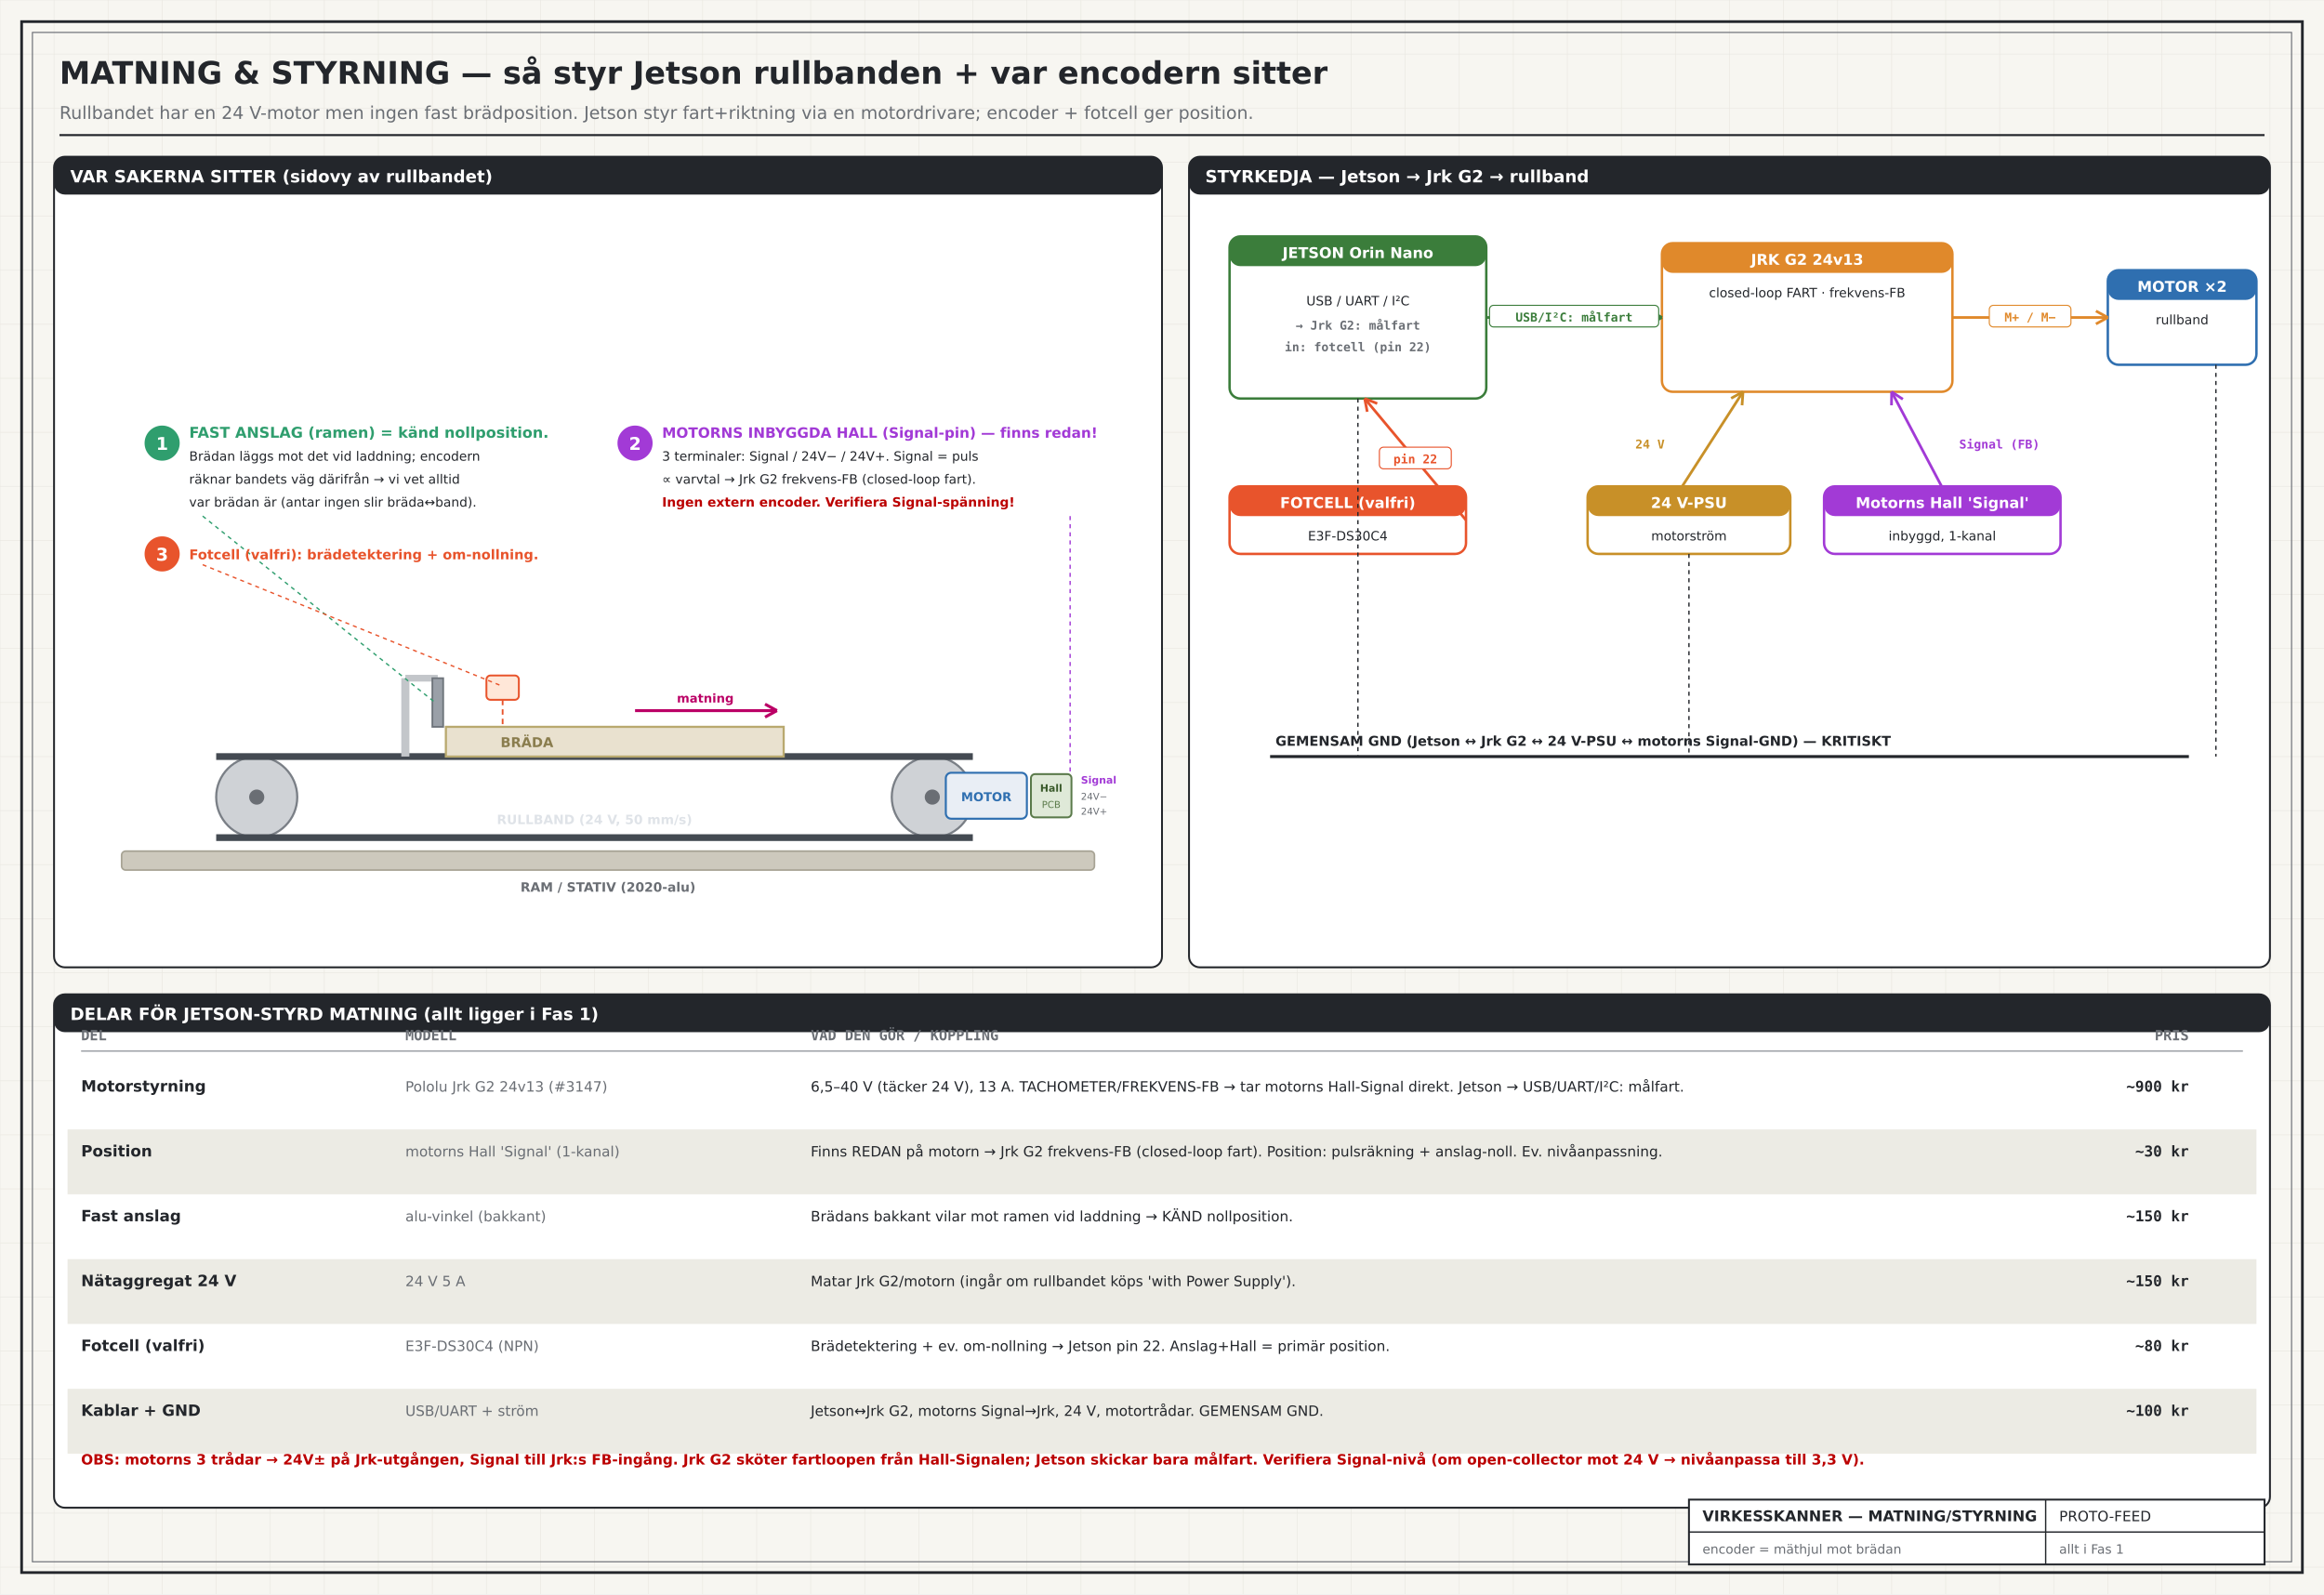
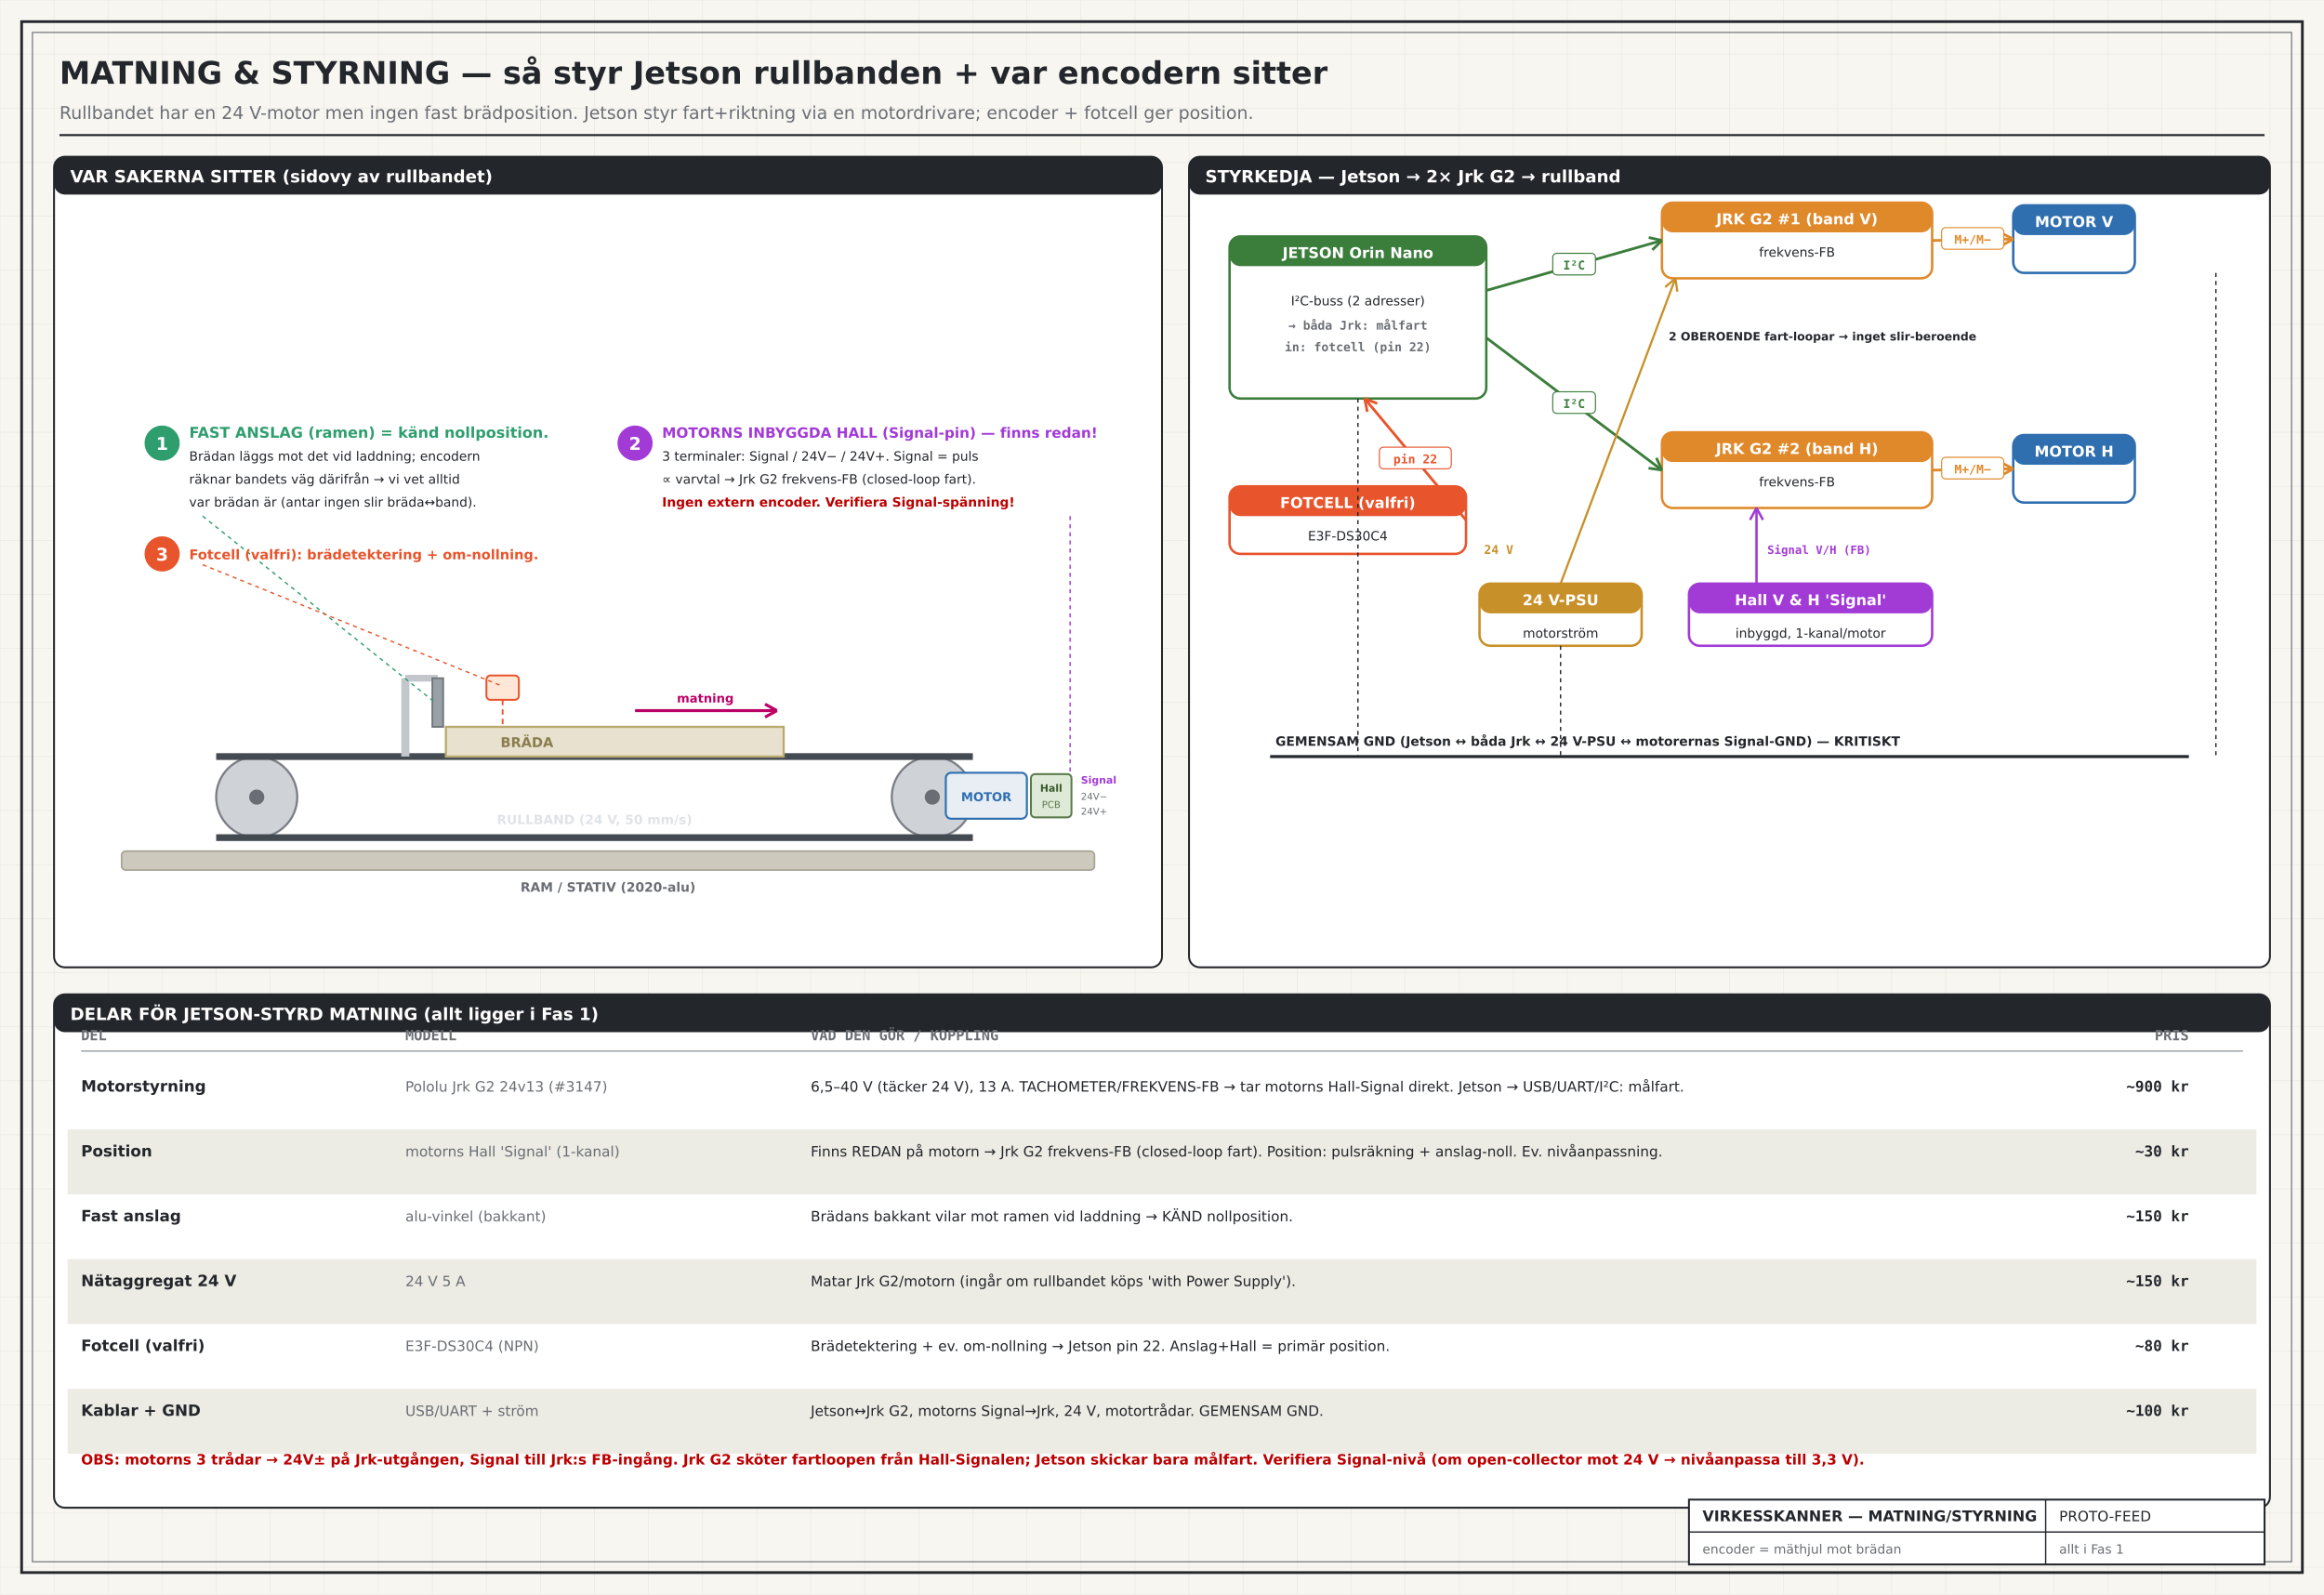
<svg xmlns="http://www.w3.org/2000/svg" width="1720" height="1180" viewBox="0 0 1720 1180" font-family="'IBM Plex Sans','DejaVu Sans',sans-serif">
  <rect width="1720" height="1180" fill="#f7f6f1" />
  <g opacity="0.5">
    <line x1="0.0" y1="0.0" x2="0.0" y2="1180.0" stroke="#dedcd3" stroke-width="0.5" opacity="1" />
    <line x1="40.0" y1="0.0" x2="40.0" y2="1180.0" stroke="#dedcd3" stroke-width="0.5" opacity="1" />
    <line x1="80.0" y1="0.0" x2="80.0" y2="1180.0" stroke="#dedcd3" stroke-width="0.5" opacity="1" />
    <line x1="120.0" y1="0.0" x2="120.0" y2="1180.0" stroke="#dedcd3" stroke-width="0.5" opacity="1" />
    <line x1="160.0" y1="0.0" x2="160.0" y2="1180.0" stroke="#dedcd3" stroke-width="0.5" opacity="1" />
    <line x1="200.0" y1="0.0" x2="200.0" y2="1180.0" stroke="#dedcd3" stroke-width="0.5" opacity="1" />
    <line x1="240.0" y1="0.0" x2="240.0" y2="1180.0" stroke="#dedcd3" stroke-width="0.5" opacity="1" />
    <line x1="280.0" y1="0.0" x2="280.0" y2="1180.0" stroke="#dedcd3" stroke-width="0.5" opacity="1" />
    <line x1="320.0" y1="0.0" x2="320.0" y2="1180.0" stroke="#dedcd3" stroke-width="0.5" opacity="1" />
    <line x1="360.0" y1="0.0" x2="360.0" y2="1180.0" stroke="#dedcd3" stroke-width="0.5" opacity="1" />
    <line x1="400.0" y1="0.0" x2="400.0" y2="1180.0" stroke="#dedcd3" stroke-width="0.5" opacity="1" />
    <line x1="440.0" y1="0.0" x2="440.0" y2="1180.0" stroke="#dedcd3" stroke-width="0.5" opacity="1" />
    <line x1="480.0" y1="0.0" x2="480.0" y2="1180.0" stroke="#dedcd3" stroke-width="0.5" opacity="1" />
    <line x1="520.0" y1="0.0" x2="520.0" y2="1180.0" stroke="#dedcd3" stroke-width="0.5" opacity="1" />
    <line x1="560.0" y1="0.0" x2="560.0" y2="1180.0" stroke="#dedcd3" stroke-width="0.5" opacity="1" />
    <line x1="600.0" y1="0.0" x2="600.0" y2="1180.0" stroke="#dedcd3" stroke-width="0.5" opacity="1" />
    <line x1="640.0" y1="0.0" x2="640.0" y2="1180.0" stroke="#dedcd3" stroke-width="0.5" opacity="1" />
    <line x1="680.0" y1="0.0" x2="680.0" y2="1180.0" stroke="#dedcd3" stroke-width="0.5" opacity="1" />
    <line x1="720.0" y1="0.0" x2="720.0" y2="1180.0" stroke="#dedcd3" stroke-width="0.5" opacity="1" />
    <line x1="760.0" y1="0.0" x2="760.0" y2="1180.0" stroke="#dedcd3" stroke-width="0.5" opacity="1" />
    <line x1="800.0" y1="0.0" x2="800.0" y2="1180.0" stroke="#dedcd3" stroke-width="0.5" opacity="1" />
    <line x1="840.0" y1="0.0" x2="840.0" y2="1180.0" stroke="#dedcd3" stroke-width="0.5" opacity="1" />
    <line x1="880.0" y1="0.0" x2="880.0" y2="1180.0" stroke="#dedcd3" stroke-width="0.5" opacity="1" />
    <line x1="920.0" y1="0.0" x2="920.0" y2="1180.0" stroke="#dedcd3" stroke-width="0.5" opacity="1" />
    <line x1="960.0" y1="0.0" x2="960.0" y2="1180.0" stroke="#dedcd3" stroke-width="0.5" opacity="1" />
    <line x1="1000.0" y1="0.0" x2="1000.0" y2="1180.0" stroke="#dedcd3" stroke-width="0.5" opacity="1" />
    <line x1="1040.0" y1="0.0" x2="1040.0" y2="1180.0" stroke="#dedcd3" stroke-width="0.5" opacity="1" />
    <line x1="1080.0" y1="0.0" x2="1080.0" y2="1180.0" stroke="#dedcd3" stroke-width="0.5" opacity="1" />
    <line x1="1120.0" y1="0.0" x2="1120.0" y2="1180.0" stroke="#dedcd3" stroke-width="0.5" opacity="1" />
    <line x1="1160.0" y1="0.0" x2="1160.0" y2="1180.0" stroke="#dedcd3" stroke-width="0.5" opacity="1" />
    <line x1="1200.0" y1="0.0" x2="1200.0" y2="1180.0" stroke="#dedcd3" stroke-width="0.5" opacity="1" />
    <line x1="1240.0" y1="0.0" x2="1240.0" y2="1180.0" stroke="#dedcd3" stroke-width="0.5" opacity="1" />
    <line x1="1280.0" y1="0.0" x2="1280.0" y2="1180.0" stroke="#dedcd3" stroke-width="0.5" opacity="1" />
    <line x1="1320.0" y1="0.0" x2="1320.0" y2="1180.0" stroke="#dedcd3" stroke-width="0.5" opacity="1" />
    <line x1="1360.0" y1="0.0" x2="1360.0" y2="1180.0" stroke="#dedcd3" stroke-width="0.5" opacity="1" />
    <line x1="1400.0" y1="0.0" x2="1400.0" y2="1180.0" stroke="#dedcd3" stroke-width="0.5" opacity="1" />
    <line x1="1440.0" y1="0.0" x2="1440.0" y2="1180.0" stroke="#dedcd3" stroke-width="0.5" opacity="1" />
    <line x1="1480.0" y1="0.0" x2="1480.0" y2="1180.0" stroke="#dedcd3" stroke-width="0.5" opacity="1" />
    <line x1="1520.0" y1="0.0" x2="1520.0" y2="1180.0" stroke="#dedcd3" stroke-width="0.5" opacity="1" />
    <line x1="1560.0" y1="0.0" x2="1560.0" y2="1180.0" stroke="#dedcd3" stroke-width="0.5" opacity="1" />
    <line x1="1600.0" y1="0.0" x2="1600.0" y2="1180.0" stroke="#dedcd3" stroke-width="0.5" opacity="1" />
    <line x1="1640.0" y1="0.0" x2="1640.0" y2="1180.0" stroke="#dedcd3" stroke-width="0.5" opacity="1" />
    <line x1="1680.0" y1="0.0" x2="1680.0" y2="1180.0" stroke="#dedcd3" stroke-width="0.5" opacity="1" />
    <line x1="0.0" y1="0.0" x2="1720.0" y2="0.0" stroke="#dedcd3" stroke-width="0.5" opacity="1" />
    <line x1="0.0" y1="40.0" x2="1720.0" y2="40.0" stroke="#dedcd3" stroke-width="0.5" opacity="1" />
    <line x1="0.0" y1="80.0" x2="1720.0" y2="80.0" stroke="#dedcd3" stroke-width="0.5" opacity="1" />
    <line x1="0.0" y1="120.0" x2="1720.0" y2="120.0" stroke="#dedcd3" stroke-width="0.5" opacity="1" />
    <line x1="0.0" y1="160.0" x2="1720.0" y2="160.0" stroke="#dedcd3" stroke-width="0.5" opacity="1" />
    <line x1="0.0" y1="200.0" x2="1720.0" y2="200.0" stroke="#dedcd3" stroke-width="0.5" opacity="1" />
    <line x1="0.0" y1="240.0" x2="1720.0" y2="240.0" stroke="#dedcd3" stroke-width="0.5" opacity="1" />
    <line x1="0.0" y1="280.0" x2="1720.0" y2="280.0" stroke="#dedcd3" stroke-width="0.5" opacity="1" />
    <line x1="0.0" y1="320.0" x2="1720.0" y2="320.0" stroke="#dedcd3" stroke-width="0.5" opacity="1" />
    <line x1="0.0" y1="360.0" x2="1720.0" y2="360.0" stroke="#dedcd3" stroke-width="0.5" opacity="1" />
    <line x1="0.0" y1="400.0" x2="1720.0" y2="400.0" stroke="#dedcd3" stroke-width="0.5" opacity="1" />
    <line x1="0.0" y1="440.0" x2="1720.0" y2="440.0" stroke="#dedcd3" stroke-width="0.5" opacity="1" />
    <line x1="0.0" y1="480.0" x2="1720.0" y2="480.0" stroke="#dedcd3" stroke-width="0.5" opacity="1" />
    <line x1="0.0" y1="520.0" x2="1720.0" y2="520.0" stroke="#dedcd3" stroke-width="0.5" opacity="1" />
    <line x1="0.0" y1="560.0" x2="1720.0" y2="560.0" stroke="#dedcd3" stroke-width="0.5" opacity="1" />
    <line x1="0.0" y1="600.0" x2="1720.0" y2="600.0" stroke="#dedcd3" stroke-width="0.5" opacity="1" />
    <line x1="0.0" y1="640.0" x2="1720.0" y2="640.0" stroke="#dedcd3" stroke-width="0.5" opacity="1" />
    <line x1="0.0" y1="680.0" x2="1720.0" y2="680.0" stroke="#dedcd3" stroke-width="0.5" opacity="1" />
    <line x1="0.0" y1="720.0" x2="1720.0" y2="720.0" stroke="#dedcd3" stroke-width="0.5" opacity="1" />
    <line x1="0.0" y1="760.0" x2="1720.0" y2="760.0" stroke="#dedcd3" stroke-width="0.5" opacity="1" />
    <line x1="0.0" y1="800.0" x2="1720.0" y2="800.0" stroke="#dedcd3" stroke-width="0.5" opacity="1" />
    <line x1="0.0" y1="840.0" x2="1720.0" y2="840.0" stroke="#dedcd3" stroke-width="0.5" opacity="1" />
    <line x1="0.0" y1="880.0" x2="1720.0" y2="880.0" stroke="#dedcd3" stroke-width="0.5" opacity="1" />
    <line x1="0.0" y1="920.0" x2="1720.0" y2="920.0" stroke="#dedcd3" stroke-width="0.5" opacity="1" />
    <line x1="0.0" y1="960.0" x2="1720.0" y2="960.0" stroke="#dedcd3" stroke-width="0.5" opacity="1" />
    <line x1="0.0" y1="1000.0" x2="1720.0" y2="1000.0" stroke="#dedcd3" stroke-width="0.5" opacity="1" />
    <line x1="0.0" y1="1040.0" x2="1720.0" y2="1040.0" stroke="#dedcd3" stroke-width="0.5" opacity="1" />
    <line x1="0.0" y1="1080.0" x2="1720.0" y2="1080.0" stroke="#dedcd3" stroke-width="0.5" opacity="1" />
    <line x1="0.0" y1="1120.0" x2="1720.0" y2="1120.0" stroke="#dedcd3" stroke-width="0.5" opacity="1" />
    <line x1="0.0" y1="1160.0" x2="1720.0" y2="1160.0" stroke="#dedcd3" stroke-width="0.5" opacity="1" />
  </g>
  <rect x="16.0" y="16.0" width="1688.0" height="1148.0" rx="0" fill="none" stroke="#23262b" stroke-width="2" />
  <rect x="24.0" y="24.0" width="1672.0" height="1132.0" rx="0" fill="none" stroke="#6a6e74" stroke-width="0.8" />
  <text x="44.0" y="62.0" font-family="'IBM Plex Sans','DejaVu Sans',sans-serif" font-size="23" font-weight="700" fill="#23262b" text-anchor="start">MATNING &amp; STYRNING — så styr Jetson rullbanden + var encodern sitter</text>
  <text x="44.0" y="88.0" font-family="'IBM Plex Sans','DejaVu Sans',sans-serif" font-size="13" font-weight="400" fill="#6a6e74" text-anchor="start">Rullbandet har en 24 V-motor men ingen fast brädposition. Jetson styr fart+riktning via en motordrivare; encoder + fotcell ger position.</text>
  <line x1="44.0" y1="100.0" x2="1676.0" y2="100.0" stroke="#23262b" stroke-width="1.5" opacity="1" />
  <rect x="40.0" y="116.0" width="820.0" height="600.0" rx="8" fill="#fff" stroke="#23262b" stroke-width="1.4" />
  <rect x="40.0" y="116.0" width="820.0" height="28.0" rx="8" fill="#23262b" stroke="#23262b" stroke-width="0" />
  <text x="52.0" y="135.0" font-family="'IBM Plex Sans','DejaVu Sans',sans-serif" font-size="12.5" font-weight="700" fill="#fff" text-anchor="start">VAR SAKERNA SITTER (sidovy av rullbandet)</text>
  <rect x="90.0" y="630.0" width="720.0" height="14.0" rx="3" fill="#cdc9bd" stroke="#a7a394" stroke-width="1.2" />
  <text x="450.0" y="660.0" font-family="'IBM Plex Sans','DejaVu Sans',sans-serif" font-size="9.5" font-weight="700" fill="#6a6e74" text-anchor="middle">RAM / STATIV (2020-alu)</text>
  <circle cx="190.0" cy="590.0" r="30.0" fill="#cfd2d6" stroke="#7a7f86" stroke-width="1.6" />
  <circle cx="190.0" cy="590.0" r="5.0" fill="#6a6e74" stroke="#6a6e74" stroke-width="1.2" />
  <circle cx="690.0" cy="590.0" r="30.0" fill="#cfd2d6" stroke="#7a7f86" stroke-width="1.6" />
  <circle cx="690.0" cy="590.0" r="5.0" fill="#6a6e74" stroke="#6a6e74" stroke-width="1.2" />
  <line x1="160.0" y1="560.0" x2="720.0" y2="560.0" stroke="#444a52" stroke-width="5" opacity="1" />
  <line x1="160.0" y1="620.0" x2="720.0" y2="620.0" stroke="#444a52" stroke-width="5" opacity="1" />
  <text x="440.0" y="610.0" font-family="'IBM Plex Sans','DejaVu Sans',sans-serif" font-size="9.5" font-weight="700" fill="#dfe3e8" text-anchor="middle">RULLBAND (24 V, 50 mm/s)</text>
  <rect x="330.0" y="538.0" width="250.0" height="22.0" rx="0" fill="#e9e1cf" stroke="#b9a96f" stroke-width="1.6" />
  <text x="390.0" y="553.0" font-family="'IBM Plex Sans','DejaVu Sans',sans-serif" font-size="10" font-weight="700" fill="#8a7d4e" text-anchor="middle">BRÄDA</text>
  <line x1="470.0" y1="526.0" x2="575.0" y2="526.0" stroke="#b06" stroke-width="2.2" opacity="1" />
  <line x1="575.0" y1="526.0" x2="566.2" y2="530.8" stroke="#b06" stroke-width="2.2" opacity="1" />
  <line x1="575.0" y1="526.0" x2="566.2" y2="521.2" stroke="#b06" stroke-width="2.2" opacity="1" />
  <text x="522.0" y="520.0" font-family="'IBM Plex Sans','DejaVu Sans',sans-serif" font-size="9" font-weight="700" fill="#b06" text-anchor="middle">matning</text>
  <line x1="300.0" y1="502.0" x2="300.0" y2="560.0" stroke="#c3c6ca" stroke-width="6" opacity="1" />
  <line x1="300.0" y1="502.0" x2="324.0" y2="502.0" stroke="#c3c6ca" stroke-width="5" opacity="1" />
  <rect x="320.0" y="502.0" width="8.0" height="36.0" rx="0" fill="#9aa0a8" stroke="#6e747b" stroke-width="1.3" />
  <circle cx="120.0" cy="328.0" r="13.0" fill="#2f9e6e" stroke="#2f9e6e" stroke-width="0" />
  <text x="120.0" y="333.0" font-family="'IBM Plex Sans','DejaVu Sans',sans-serif" font-size="13" font-weight="700" fill="#fff" text-anchor="middle">1</text>
  <text x="140.0" y="324.0" font-family="'IBM Plex Sans','DejaVu Sans',sans-serif" font-size="11" font-weight="700" fill="#2f9e6e" text-anchor="start">FAST ANSLAG (ramen) = känd nollposition.</text>
  <text x="140.0" y="341.0" font-family="'IBM Plex Sans','DejaVu Sans',sans-serif" font-size="9.5" font-weight="400" fill="#23262b" text-anchor="start">Brädan läggs mot det vid laddning; encodern</text>
  <text x="140.0" y="358.0" font-family="'IBM Plex Sans','DejaVu Sans',sans-serif" font-size="9.5" font-weight="400" fill="#23262b" text-anchor="start">räknar bandets väg därifrån → vi vet alltid</text>
  <text x="140.0" y="375.0" font-family="'IBM Plex Sans','DejaVu Sans',sans-serif" font-size="9.5" font-weight="400" fill="#23262b" text-anchor="start">var brädan är (antar ingen slir bräda↔band).</text>
  <line x1="150.0" y1="382.0" x2="322.0" y2="520.0" stroke="#2f9e6e" stroke-width="1" stroke-dasharray="3 3" opacity="1" />
  <rect x="700.0" y="572.0" width="60.0" height="34.0" rx="4" fill="#e9eef5" stroke="#2f6fb0" stroke-width="1.5" />
  <text x="730.0" y="593.0" font-family="'IBM Plex Sans','DejaVu Sans',sans-serif" font-size="9" font-weight="700" fill="#2f6fb0" text-anchor="middle">MOTOR</text>
  <rect x="763.0" y="573.0" width="30.0" height="32.0" rx="3" fill="#dfe9d8" stroke="#5a7a4a" stroke-width="1.4" />
  <text x="778.0" y="586.0" font-family="'IBM Plex Sans','DejaVu Sans',sans-serif" font-size="7.5" font-weight="700" fill="#3a5a2a" text-anchor="middle">Hall</text>
  <text x="778.0" y="598.0" font-family="'IBM Plex Sans','DejaVu Sans',sans-serif" font-size="7" font-weight="400" fill="#5a7a4a" text-anchor="middle">PCB</text>
  <text x="800.0" y="580.0" font-family="'IBM Plex Sans','DejaVu Sans',sans-serif" font-size="7.5" font-weight="700" fill="#a23ad6" text-anchor="start">Signal</text>
  <text x="800.0" y="592.0" font-family="'IBM Plex Sans','DejaVu Sans',sans-serif" font-size="7" font-weight="400" fill="#6a6e74" text-anchor="start">24V−</text>
  <text x="800.0" y="603.0" font-family="'IBM Plex Sans','DejaVu Sans',sans-serif" font-size="7" font-weight="400" fill="#6a6e74" text-anchor="start">24V+</text>
  <circle cx="470.0" cy="328.0" r="13.0" fill="#a23ad6" stroke="#a23ad6" stroke-width="0" />
  <text x="470.0" y="333.0" font-family="'IBM Plex Sans','DejaVu Sans',sans-serif" font-size="13" font-weight="700" fill="#fff" text-anchor="middle">2</text>
  <text x="490.0" y="324.0" font-family="'IBM Plex Sans','DejaVu Sans',sans-serif" font-size="10.5" font-weight="700" fill="#a23ad6" text-anchor="start">MOTORNS INBYGGDA HALL (Signal-pin) — finns redan!</text>
  <text x="490.0" y="341.0" font-family="'IBM Plex Sans','DejaVu Sans',sans-serif" font-size="9.5" font-weight="400" fill="#23262b" text-anchor="start">3 terminaler: Signal / 24V− / 24V+. Signal = puls</text>
  <text x="490.0" y="358.0" font-family="'IBM Plex Sans','DejaVu Sans',sans-serif" font-size="9.5" font-weight="400" fill="#23262b" text-anchor="start">∝ varvtal → Jrk G2 frekvens-FB (closed-loop fart).</text>
  <text x="490.0" y="375.0" font-family="'IBM Plex Sans','DejaVu Sans',sans-serif" font-size="9.5" font-weight="700" fill="#b00" text-anchor="start">Ingen extern encoder. Verifiera Signal-spänning!</text>
  <line x1="792.0" y1="382.0" x2="792.0" y2="574.0" stroke="#a23ad6" stroke-width="1" stroke-dasharray="3 3" opacity="1" />
  <rect x="360.0" y="500.0" width="24.0" height="18.0" rx="3" fill="#ffe7d8" stroke="#e8542c" stroke-width="1.4" />
  <line x1="372.0" y1="518.0" x2="372.0" y2="538.0" stroke="#e8542c" stroke-width="1.3" stroke-dasharray="4 3" opacity="1" />
  <circle cx="120.0" cy="410.0" r="13.0" fill="#e8542c" stroke="#e8542c" stroke-width="0" />
  <text x="120.0" y="415.0" font-family="'IBM Plex Sans','DejaVu Sans',sans-serif" font-size="13" font-weight="700" fill="#fff" text-anchor="middle">3</text>
  <text x="140.0" y="414.0" font-family="'IBM Plex Sans','DejaVu Sans',sans-serif" font-size="10" font-weight="700" fill="#e8542c" text-anchor="start">Fotcell (valfri): brädetektering + om-nollning.</text>
  <line x1="150.0" y1="418.0" x2="372.0" y2="508.0" stroke="#e8542c" stroke-width="1" stroke-dasharray="3 3" opacity="1" />
  <rect x="880.0" y="116.0" width="800.0" height="600.0" rx="8" fill="#fff" stroke="#23262b" stroke-width="1.4" />
  <rect x="880.0" y="116.0" width="800.0" height="28.0" rx="8" fill="#23262b" stroke="#23262b" stroke-width="0" />
-   <text x="892.0" y="135.0" font-family="'IBM Plex Sans','DejaVu Sans',sans-serif" font-size="12.5" font-weight="700" fill="#fff" text-anchor="start">STYRKEDJA — Jetson → Jrk G2 → rullband</text>
+   <text x="892.0" y="135.0" font-family="'IBM Plex Sans','DejaVu Sans',sans-serif" font-size="12.5" font-weight="700" fill="#fff" text-anchor="start">STYRKEDJA — Jetson → 2× Jrk G2 → rullband</text>
  <rect x="910.0" y="175.0" width="190.0" height="120.0" rx="8" fill="#fff" stroke="#3b7d3b" stroke-width="1.8" />
  <rect x="910.0" y="175.0" width="190.0" height="22.0" rx="8" fill="#3b7d3b" stroke="#3b7d3b" stroke-width="0" />
  <text x="1005.0" y="191.0" font-family="'IBM Plex Sans','DejaVu Sans',sans-serif" font-size="11" font-weight="700" fill="#fff" text-anchor="middle">JETSON Orin Nano</text>
-   <text x="1005.0" y="226.0" font-family="'IBM Plex Sans','DejaVu Sans',sans-serif" font-size="9.5" font-weight="400" fill="#23262b" text-anchor="middle">USB / UART / I²C</text>
-   <text x="1005.0" y="244.0" font-family="'IBM Plex Mono','DejaVu Sans Mono',monospace" font-size="9" font-weight="700" fill="#6a6e74" text-anchor="middle">→ Jrk G2: målfart</text>
+   <text x="1005.0" y="226.0" font-family="'IBM Plex Sans','DejaVu Sans',sans-serif" font-size="9.5" font-weight="400" fill="#23262b" text-anchor="middle">I²C-buss (2 adresser)</text>
+   <text x="1005.0" y="244.0" font-family="'IBM Plex Mono','DejaVu Sans Mono',monospace" font-size="9" font-weight="700" fill="#6a6e74" text-anchor="middle">→ båda Jrk: målfart</text>
  <text x="1005.0" y="260.0" font-family="'IBM Plex Mono','DejaVu Sans Mono',monospace" font-size="9" font-weight="700" fill="#6a6e74" text-anchor="middle">in: fotcell (pin 22)</text>
-   <rect x="1230.0" y="180.0" width="215.0" height="110.0" rx="8" fill="#fff" stroke="#e0892b" stroke-width="1.8" />
-   <rect x="1230.0" y="180.0" width="215.0" height="22.0" rx="8" fill="#e0892b" stroke="#e0892b" stroke-width="0" />
-   <text x="1337.5" y="196.0" font-family="'IBM Plex Sans','DejaVu Sans',sans-serif" font-size="11" font-weight="700" fill="#fff" text-anchor="middle">JRK G2 24v13</text>
-   <text x="1337.5" y="220.0" font-family="'IBM Plex Sans','DejaVu Sans',sans-serif" font-size="9.5" font-weight="400" fill="#23262b" text-anchor="middle">closed-loop FART · frekvens-FB</text>
-   <rect x="1560.0" y="200.0" width="110.0" height="70.0" rx="8" fill="#fff" stroke="#2f6fb0" stroke-width="1.8" />
-   <rect x="1560.0" y="200.0" width="110.0" height="22.0" rx="8" fill="#2f6fb0" stroke="#2f6fb0" stroke-width="0" />
-   <text x="1615.0" y="216.0" font-family="'IBM Plex Sans','DejaVu Sans',sans-serif" font-size="11" font-weight="700" fill="#fff" text-anchor="middle">MOTOR ×2</text>
-   <text x="1615.0" y="240.0" font-family="'IBM Plex Sans','DejaVu Sans',sans-serif" font-size="9.5" font-weight="400" fill="#23262b" text-anchor="middle">rullband</text>
-   <rect x="1175.0" y="360.0" width="150.0" height="50.0" rx="8" fill="#fff" stroke="#c89028" stroke-width="1.8" />
-   <rect x="1175.0" y="360.0" width="150.0" height="22.0" rx="8" fill="#c89028" stroke="#c89028" stroke-width="0" />
-   <text x="1250.0" y="376.0" font-family="'IBM Plex Sans','DejaVu Sans',sans-serif" font-size="11" font-weight="700" fill="#fff" text-anchor="middle">24 V-PSU</text>
-   <text x="1250.0" y="400.0" font-family="'IBM Plex Sans','DejaVu Sans',sans-serif" font-size="9.5" font-weight="400" fill="#23262b" text-anchor="middle">motorström</text>
-   <rect x="1350.0" y="360.0" width="175.0" height="50.0" rx="8" fill="#fff" stroke="#a23ad6" stroke-width="1.8" />
-   <rect x="1350.0" y="360.0" width="175.0" height="22.0" rx="8" fill="#a23ad6" stroke="#a23ad6" stroke-width="0" />
-   <text x="1437.5" y="376.0" font-family="'IBM Plex Sans','DejaVu Sans',sans-serif" font-size="11" font-weight="700" fill="#fff" text-anchor="middle">Motorns Hall 'Signal'</text>
-   <text x="1437.5" y="400.0" font-family="'IBM Plex Sans','DejaVu Sans',sans-serif" font-size="9.5" font-weight="400" fill="#23262b" text-anchor="middle">inbyggd, 1-kanal</text>
+   <rect x="1230.0" y="150.0" width="200.0" height="56.0" rx="8" fill="#fff" stroke="#e0892b" stroke-width="1.8" />
+   <rect x="1230.0" y="150.0" width="200.0" height="22.0" rx="8" fill="#e0892b" stroke="#e0892b" stroke-width="0" />
+   <text x="1330.0" y="166.0" font-family="'IBM Plex Sans','DejaVu Sans',sans-serif" font-size="11" font-weight="700" fill="#fff" text-anchor="middle">JRK G2 #1 (band V)</text>
+   <text x="1330.0" y="190.0" font-family="'IBM Plex Sans','DejaVu Sans',sans-serif" font-size="9.5" font-weight="400" fill="#23262b" text-anchor="middle">frekvens-FB</text>
+   <rect x="1490.0" y="152.0" width="90.0" height="50.0" rx="8" fill="#fff" stroke="#2f6fb0" stroke-width="1.8" />
+   <rect x="1490.0" y="152.0" width="90.0" height="22.0" rx="8" fill="#2f6fb0" stroke="#2f6fb0" stroke-width="0" />
+   <text x="1535.0" y="168.0" font-family="'IBM Plex Sans','DejaVu Sans',sans-serif" font-size="11" font-weight="700" fill="#fff" text-anchor="middle">MOTOR V</text>
+   <rect x="1230.0" y="320.0" width="200.0" height="56.0" rx="8" fill="#fff" stroke="#e0892b" stroke-width="1.8" />
+   <rect x="1230.0" y="320.0" width="200.0" height="22.0" rx="8" fill="#e0892b" stroke="#e0892b" stroke-width="0" />
+   <text x="1330.0" y="336.0" font-family="'IBM Plex Sans','DejaVu Sans',sans-serif" font-size="11" font-weight="700" fill="#fff" text-anchor="middle">JRK G2 #2 (band H)</text>
+   <text x="1330.0" y="360.0" font-family="'IBM Plex Sans','DejaVu Sans',sans-serif" font-size="9.5" font-weight="400" fill="#23262b" text-anchor="middle">frekvens-FB</text>
+   <rect x="1490.0" y="322.0" width="90.0" height="50.0" rx="8" fill="#fff" stroke="#2f6fb0" stroke-width="1.8" />
+   <rect x="1490.0" y="322.0" width="90.0" height="22.0" rx="8" fill="#2f6fb0" stroke="#2f6fb0" stroke-width="0" />
+   <text x="1535.0" y="338.0" font-family="'IBM Plex Sans','DejaVu Sans',sans-serif" font-size="11" font-weight="700" fill="#fff" text-anchor="middle">MOTOR H</text>
+   <rect x="1250.0" y="432.0" width="180.0" height="46.0" rx="8" fill="#fff" stroke="#a23ad6" stroke-width="1.8" />
+   <rect x="1250.0" y="432.0" width="180.0" height="22.0" rx="8" fill="#a23ad6" stroke="#a23ad6" stroke-width="0" />
+   <text x="1340.0" y="448.0" font-family="'IBM Plex Sans','DejaVu Sans',sans-serif" font-size="11" font-weight="700" fill="#fff" text-anchor="middle">Hall V &amp; H 'Signal'</text>
+   <text x="1340.0" y="472.0" font-family="'IBM Plex Sans','DejaVu Sans',sans-serif" font-size="9.5" font-weight="400" fill="#23262b" text-anchor="middle">inbyggd, 1-kanal/motor</text>
  <rect x="910.0" y="360.0" width="175.0" height="50.0" rx="8" fill="#fff" stroke="#e8542c" stroke-width="1.8" />
  <rect x="910.0" y="360.0" width="175.0" height="22.0" rx="8" fill="#e8542c" stroke="#e8542c" stroke-width="0" />
  <text x="997.5" y="376.0" font-family="'IBM Plex Sans','DejaVu Sans',sans-serif" font-size="11" font-weight="700" fill="#fff" text-anchor="middle">FOTCELL (valfri)</text>
  <text x="997.5" y="400.0" font-family="'IBM Plex Sans','DejaVu Sans',sans-serif" font-size="9.5" font-weight="400" fill="#23262b" text-anchor="middle">E3F-DS30C4</text>
-   <line x1="1100.0" y1="235.0" x2="1230.0" y2="235.0" stroke="#3b7d3b" stroke-width="2" opacity="1" />
-   <line x1="1230.0" y1="235.0" x2="1221.2" y2="239.8" stroke="#3b7d3b" stroke-width="2" opacity="1" />
-   <line x1="1230.0" y1="235.0" x2="1221.2" y2="230.2" stroke="#3b7d3b" stroke-width="2" opacity="1" />
-   <rect x="1102.4" y="226.0" width="125.2" height="16.0" rx="3" fill="#fff" stroke="#3b7d3b" stroke-width="0.8" />
-   <text x="1165.0" y="238.0" font-family="'IBM Plex Mono','DejaVu Sans Mono',monospace" font-size="9" font-weight="700" fill="#3b7d3b" text-anchor="middle">USB/I²C: målfart</text>
-   <line x1="1445.0" y1="235.0" x2="1560.0" y2="235.0" stroke="#e0892b" stroke-width="2" opacity="1" />
-   <line x1="1560.0" y1="235.0" x2="1551.2" y2="239.8" stroke="#e0892b" stroke-width="2" opacity="1" />
-   <line x1="1560.0" y1="235.0" x2="1551.2" y2="230.2" stroke="#e0892b" stroke-width="2" opacity="1" />
-   <rect x="1472.3" y="226.0" width="60.4" height="16.0" rx="3" fill="#fff" stroke="#e0892b" stroke-width="0.8" />
-   <text x="1502.5" y="238.0" font-family="'IBM Plex Mono','DejaVu Sans Mono',monospace" font-size="9" font-weight="700" fill="#e0892b" text-anchor="middle">M+ / M−</text>
-   <line x1="1245.0" y1="360.0" x2="1290.0" y2="290.0" stroke="#c89028" stroke-width="2" opacity="1" />
-   <line x1="1290.0" y1="290.0" x2="1289.3" y2="300.0" stroke="#c89028" stroke-width="2" opacity="1" />
-   <line x1="1290.0" y1="290.0" x2="1281.2" y2="294.8" stroke="#c89028" stroke-width="2" opacity="1" />
-   <text x="1232.0" y="332.0" font-family="'IBM Plex Mono','DejaVu Sans Mono',monospace" font-size="9" font-weight="700" fill="#c89028" text-anchor="end">24 V</text>
-   <line x1="1437.0" y1="360.0" x2="1400.0" y2="290.0" stroke="#a23ad6" stroke-width="2" opacity="1" />
-   <line x1="1400.0" y1="290.0" x2="1408.3" y2="295.5" stroke="#a23ad6" stroke-width="2" opacity="1" />
-   <line x1="1400.0" y1="290.0" x2="1399.9" y2="300.0" stroke="#a23ad6" stroke-width="2" opacity="1" />
-   <text x="1450.0" y="332.0" font-family="'IBM Plex Mono','DejaVu Sans Mono',monospace" font-size="9" font-weight="700" fill="#a23ad6" text-anchor="start">Signal (FB)</text>
+   <rect x="1095.0" y="432.0" width="120.0" height="46.0" rx="8" fill="#fff" stroke="#c89028" stroke-width="1.8" />
+   <rect x="1095.0" y="432.0" width="120.0" height="22.0" rx="8" fill="#c89028" stroke="#c89028" stroke-width="0" />
+   <text x="1155.0" y="448.0" font-family="'IBM Plex Sans','DejaVu Sans',sans-serif" font-size="11" font-weight="700" fill="#fff" text-anchor="middle">24 V-PSU</text>
+   <text x="1155.0" y="472.0" font-family="'IBM Plex Sans','DejaVu Sans',sans-serif" font-size="9.5" font-weight="400" fill="#23262b" text-anchor="middle">motorström</text>
+   <line x1="1100.0" y1="215.0" x2="1230.0" y2="178.0" stroke="#3b7d3b" stroke-width="2" opacity="1" />
+   <line x1="1230.0" y1="178.0" x2="1222.9" y2="185.0" stroke="#3b7d3b" stroke-width="2" opacity="1" />
+   <line x1="1230.0" y1="178.0" x2="1220.2" y2="175.8" stroke="#3b7d3b" stroke-width="2" opacity="1" />
+   <rect x="1149.2" y="187.5" width="31.6" height="16.0" rx="3" fill="#fff" stroke="#3b7d3b" stroke-width="0.8" />
+   <text x="1165.0" y="199.5" font-family="'IBM Plex Mono','DejaVu Sans Mono',monospace" font-size="9" font-weight="700" fill="#3b7d3b" text-anchor="middle">I²C</text>
+   <line x1="1100.0" y1="250.0" x2="1230.0" y2="348.0" stroke="#3b7d3b" stroke-width="2" opacity="1" />
+   <line x1="1230.0" y1="348.0" x2="1220.1" y2="346.5" stroke="#3b7d3b" stroke-width="2" opacity="1" />
+   <line x1="1230.0" y1="348.0" x2="1225.9" y2="338.9" stroke="#3b7d3b" stroke-width="2" opacity="1" />
+   <rect x="1149.2" y="290.0" width="31.6" height="16.0" rx="3" fill="#fff" stroke="#3b7d3b" stroke-width="0.8" />
+   <text x="1165.0" y="302.0" font-family="'IBM Plex Mono','DejaVu Sans Mono',monospace" font-size="9" font-weight="700" fill="#3b7d3b" text-anchor="middle">I²C</text>
+   <line x1="1430.0" y1="178.0" x2="1490.0" y2="177.0" stroke="#e0892b" stroke-width="2" opacity="1" />
+   <line x1="1490.0" y1="177.0" x2="1481.3" y2="181.9" stroke="#e0892b" stroke-width="2" opacity="1" />
+   <line x1="1490.0" y1="177.0" x2="1481.1" y2="172.4" stroke="#e0892b" stroke-width="2" opacity="1" />
+   <rect x="1437.0" y="168.5" width="46.0" height="16.0" rx="3" fill="#fff" stroke="#e0892b" stroke-width="0.8" />
+   <text x="1460.0" y="180.5" font-family="'IBM Plex Mono','DejaVu Sans Mono',monospace" font-size="9" font-weight="700" fill="#e0892b" text-anchor="middle">M+/M−</text>
+   <line x1="1430.0" y1="348.0" x2="1490.0" y2="347.0" stroke="#e0892b" stroke-width="2" opacity="1" />
+   <line x1="1490.0" y1="347.0" x2="1481.3" y2="351.9" stroke="#e0892b" stroke-width="2" opacity="1" />
+   <line x1="1490.0" y1="347.0" x2="1481.1" y2="342.4" stroke="#e0892b" stroke-width="2" opacity="1" />
+   <rect x="1437.0" y="338.5" width="46.0" height="16.0" rx="3" fill="#fff" stroke="#e0892b" stroke-width="0.8" />
+   <text x="1460.0" y="350.5" font-family="'IBM Plex Mono','DejaVu Sans Mono',monospace" font-size="9" font-weight="700" fill="#e0892b" text-anchor="middle">M+/M−</text>
+   <line x1="1300.0" y1="432.0" x2="1300.0" y2="376.0" stroke="#a23ad6" stroke-width="1.8" opacity="1" />
+   <line x1="1300.0" y1="376.0" x2="1304.8" y2="384.8" stroke="#a23ad6" stroke-width="1.8" opacity="1" />
+   <line x1="1300.0" y1="376.0" x2="1295.2" y2="384.8" stroke="#a23ad6" stroke-width="1.8" opacity="1" />
+   <text x="1308.0" y="410.0" font-family="'IBM Plex Mono','DejaVu Sans Mono',monospace" font-size="8.5" font-weight="700" fill="#a23ad6" text-anchor="start">Signal V/H (FB)</text>
+   <line x1="1155.0" y1="432.0" x2="1240.0" y2="206.0" stroke="#c89028" stroke-width="1.6" opacity="1" />
+   <line x1="1240.0" y1="206.0" x2="1241.4" y2="215.9" stroke="#c89028" stroke-width="1.6" opacity="1" />
+   <line x1="1240.0" y1="206.0" x2="1232.4" y2="212.5" stroke="#c89028" stroke-width="1.6" opacity="1" />
+   <text x="1120.0" y="410.0" font-family="'IBM Plex Mono','DejaVu Sans Mono',monospace" font-size="9" font-weight="700" fill="#c89028" text-anchor="end">24 V</text>
  <line x1="1085.0" y1="385.0" x2="1010.0" y2="295.0" stroke="#e8542c" stroke-width="2" opacity="1" />
  <line x1="1010.0" y1="295.0" x2="1019.3" y2="298.7" stroke="#e8542c" stroke-width="2" opacity="1" />
  <line x1="1010.0" y1="295.0" x2="1011.9" y2="304.8" stroke="#e8542c" stroke-width="2" opacity="1" />
  <rect x="1020.9" y="331.0" width="53.2" height="16.0" rx="3" fill="#fff" stroke="#e8542c" stroke-width="0.8" />
  <text x="1047.5" y="343.0" font-family="'IBM Plex Mono','DejaVu Sans Mono',monospace" font-size="9" font-weight="700" fill="#e8542c" text-anchor="middle">pin 22</text>
+   <text x="1235.0" y="252.0" font-family="'IBM Plex Sans','DejaVu Sans',sans-serif" font-size="8.5" font-weight="700" fill="#23262b" text-anchor="start">2 OBEROENDE fart-loopar → inget slir-beroende</text>
  <line x1="940.0" y1="560.0" x2="1620.0" y2="560.0" stroke="#23262b" stroke-width="2.2" opacity="1" />
-   <text x="944.0" y="552.0" font-family="'IBM Plex Sans','DejaVu Sans',sans-serif" font-size="10" font-weight="700" fill="#23262b" text-anchor="start">GEMENSAM GND (Jetson ↔ Jrk G2 ↔ 24 V-PSU ↔ motorns Signal-GND) — KRITISKT</text>
+   <text x="944.0" y="552.0" font-family="'IBM Plex Sans','DejaVu Sans',sans-serif" font-size="9.5" font-weight="700" fill="#23262b" text-anchor="start">GEMENSAM GND (Jetson ↔ båda Jrk ↔ 24 V-PSU ↔ motorernas Signal-GND) — KRITISKT</text>
  <line x1="1005.0" y1="295.0" x2="1005.0" y2="560.0" stroke="#23262b" stroke-width="1" stroke-dasharray="3 3" opacity="1" />
-   <line x1="1250.0" y1="410.0" x2="1250.0" y2="560.0" stroke="#23262b" stroke-width="1" stroke-dasharray="3 3" opacity="1" />
-   <line x1="1640.0" y1="270.0" x2="1640.0" y2="560.0" stroke="#23262b" stroke-width="1" stroke-dasharray="3 3" opacity="1" />
+   <line x1="1155.0" y1="478.0" x2="1155.0" y2="560.0" stroke="#23262b" stroke-width="1" stroke-dasharray="3 3" opacity="1" />
+   <line x1="1640.0" y1="202.0" x2="1640.0" y2="560.0" stroke="#23262b" stroke-width="1" stroke-dasharray="3 3" opacity="1" />
  <rect x="40.0" y="736.0" width="1640.0" height="380.0" rx="8" fill="#fff" stroke="#23262b" stroke-width="1.4" />
  <rect x="40.0" y="736.0" width="1640.0" height="28.0" rx="8" fill="#23262b" stroke="#23262b" stroke-width="0" />
  <text x="52.0" y="755.0" font-family="'IBM Plex Sans','DejaVu Sans',sans-serif" font-size="12.5" font-weight="700" fill="#fff" text-anchor="start">DELAR FÖR JETSON-STYRD MATNING (allt ligger i Fas 1)</text>
  <text x="60.0" y="770.0" font-family="'IBM Plex Mono','DejaVu Sans Mono',monospace" font-size="10.5" font-weight="700" fill="#6a6e74" text-anchor="start">DEL</text>
  <text x="300.0" y="770.0" font-family="'IBM Plex Mono','DejaVu Sans Mono',monospace" font-size="10.5" font-weight="700" fill="#6a6e74" text-anchor="start">MODELL</text>
  <text x="600.0" y="770.0" font-family="'IBM Plex Mono','DejaVu Sans Mono',monospace" font-size="10.5" font-weight="700" fill="#6a6e74" text-anchor="start">VAD DEN GÖR / KOPPLING</text>
  <text x="1620.0" y="770.0" font-family="'IBM Plex Mono','DejaVu Sans Mono',monospace" font-size="10.5" font-weight="700" fill="#6a6e74" text-anchor="end">PRIS</text>
  <line x1="60.0" y1="778.0" x2="1660.0" y2="778.0" stroke="#9a9ea4" stroke-width="1" opacity="1" />
  <text x="60.0" y="808.0" font-family="'IBM Plex Sans','DejaVu Sans',sans-serif" font-size="11.5" font-weight="700" fill="#23262b" text-anchor="start">Motorstyrning</text>
  <text x="300.0" y="808.0" font-family="'IBM Plex Sans','DejaVu Sans',sans-serif" font-size="10.5" font-weight="400" fill="#6a6e74" text-anchor="start">Pololu Jrk G2 24v13 (#3147)</text>
  <text x="600.0" y="808.0" font-family="'IBM Plex Sans','DejaVu Sans',sans-serif" font-size="10.5" font-weight="400" fill="#23262b" text-anchor="start">6,5–40 V (täcker 24 V), 13 A. TACHOMETER/FREKVENS-FB → tar motorns Hall-Signal direkt. Jetson → USB/UART/I²C: målfart.</text>
  <text x="1620.0" y="808.0" font-family="'IBM Plex Mono','DejaVu Sans Mono',monospace" font-size="11" font-weight="700" fill="#23262b" text-anchor="end">~900 kr</text>
  <rect x="50.0" y="836.0" width="1620.0" height="48.0" rx="0" fill="#ecebe4" stroke="none" stroke-width="0" />
  <text x="60.0" y="856.0" font-family="'IBM Plex Sans','DejaVu Sans',sans-serif" font-size="11.5" font-weight="700" fill="#23262b" text-anchor="start">Position</text>
  <text x="300.0" y="856.0" font-family="'IBM Plex Sans','DejaVu Sans',sans-serif" font-size="10.5" font-weight="400" fill="#6a6e74" text-anchor="start">motorns Hall 'Signal' (1-kanal)</text>
  <text x="600.0" y="856.0" font-family="'IBM Plex Sans','DejaVu Sans',sans-serif" font-size="10.5" font-weight="400" fill="#23262b" text-anchor="start">Finns REDAN på motorn → Jrk G2 frekvens-FB (closed-loop fart). Position: pulsräkning + anslag-noll. Ev. nivåanpassning.</text>
  <text x="1620.0" y="856.0" font-family="'IBM Plex Mono','DejaVu Sans Mono',monospace" font-size="11" font-weight="700" fill="#23262b" text-anchor="end">~30 kr</text>
  <text x="60.0" y="904.0" font-family="'IBM Plex Sans','DejaVu Sans',sans-serif" font-size="11.5" font-weight="700" fill="#23262b" text-anchor="start">Fast anslag</text>
  <text x="300.0" y="904.0" font-family="'IBM Plex Sans','DejaVu Sans',sans-serif" font-size="10.5" font-weight="400" fill="#6a6e74" text-anchor="start">alu-vinkel (bakkant)</text>
  <text x="600.0" y="904.0" font-family="'IBM Plex Sans','DejaVu Sans',sans-serif" font-size="10.5" font-weight="400" fill="#23262b" text-anchor="start">Brädans bakkant vilar mot ramen vid laddning → KÄND nollposition.</text>
  <text x="1620.0" y="904.0" font-family="'IBM Plex Mono','DejaVu Sans Mono',monospace" font-size="11" font-weight="700" fill="#23262b" text-anchor="end">~150 kr</text>
  <rect x="50.0" y="932.0" width="1620.0" height="48.0" rx="0" fill="#ecebe4" stroke="none" stroke-width="0" />
  <text x="60.0" y="952.0" font-family="'IBM Plex Sans','DejaVu Sans',sans-serif" font-size="11.5" font-weight="700" fill="#23262b" text-anchor="start">Nätaggregat 24 V</text>
  <text x="300.0" y="952.0" font-family="'IBM Plex Sans','DejaVu Sans',sans-serif" font-size="10.5" font-weight="400" fill="#6a6e74" text-anchor="start">24 V 5 A</text>
  <text x="600.0" y="952.0" font-family="'IBM Plex Sans','DejaVu Sans',sans-serif" font-size="10.5" font-weight="400" fill="#23262b" text-anchor="start">Matar Jrk G2/motorn (ingår om rullbandet köps 'with Power Supply').</text>
  <text x="1620.0" y="952.0" font-family="'IBM Plex Mono','DejaVu Sans Mono',monospace" font-size="11" font-weight="700" fill="#23262b" text-anchor="end">~150 kr</text>
  <text x="60.0" y="1000.0" font-family="'IBM Plex Sans','DejaVu Sans',sans-serif" font-size="11.5" font-weight="700" fill="#23262b" text-anchor="start">Fotcell (valfri)</text>
  <text x="300.0" y="1000.0" font-family="'IBM Plex Sans','DejaVu Sans',sans-serif" font-size="10.5" font-weight="400" fill="#6a6e74" text-anchor="start">E3F-DS30C4 (NPN)</text>
  <text x="600.0" y="1000.0" font-family="'IBM Plex Sans','DejaVu Sans',sans-serif" font-size="10.5" font-weight="400" fill="#23262b" text-anchor="start">Brädetektering + ev. om-nollning → Jetson pin 22. Anslag+Hall = primär position.</text>
  <text x="1620.0" y="1000.0" font-family="'IBM Plex Mono','DejaVu Sans Mono',monospace" font-size="11" font-weight="700" fill="#23262b" text-anchor="end">~80 kr</text>
  <rect x="50.0" y="1028.0" width="1620.0" height="48.0" rx="0" fill="#ecebe4" stroke="none" stroke-width="0" />
  <text x="60.0" y="1048.0" font-family="'IBM Plex Sans','DejaVu Sans',sans-serif" font-size="11.5" font-weight="700" fill="#23262b" text-anchor="start">Kablar + GND</text>
  <text x="300.0" y="1048.0" font-family="'IBM Plex Sans','DejaVu Sans',sans-serif" font-size="10.5" font-weight="400" fill="#6a6e74" text-anchor="start">USB/UART + ström</text>
  <text x="600.0" y="1048.0" font-family="'IBM Plex Sans','DejaVu Sans',sans-serif" font-size="10.5" font-weight="400" fill="#23262b" text-anchor="start">Jetson↔Jrk G2, motorns Signal→Jrk, 24 V, motortrådar. GEMENSAM GND.</text>
  <text x="1620.0" y="1048.0" font-family="'IBM Plex Mono','DejaVu Sans Mono',monospace" font-size="11" font-weight="700" fill="#23262b" text-anchor="end">~100 kr</text>
  <text x="60.0" y="1084.0" font-family="'IBM Plex Sans','DejaVu Sans',sans-serif" font-size="10.5" font-weight="700" fill="#b00" text-anchor="start">OBS: motorns 3 trådar → 24V± på Jrk-utgången, Signal till Jrk:s FB-ingång. Jrk G2 sköter fartloopen från Hall-Signalen; Jetson skickar bara målfart. Verifiera Signal-nivå (om open-collector mot 24 V → nivåanpassa till 3,3 V).</text>
  <rect x="1250.0" y="1110.0" width="426.0" height="48.0" rx="0" fill="#fff" stroke="#23262b" stroke-width="1.4" />
  <line x1="1250.0" y1="1134.0" x2="1676.0" y2="1134.0" stroke="#23262b" stroke-width="1" opacity="1" />
  <line x1="1514.0" y1="1110.0" x2="1514.0" y2="1158.0" stroke="#23262b" stroke-width="1" opacity="1" />
  <text x="1260.0" y="1126.0" font-family="'IBM Plex Sans','DejaVu Sans',sans-serif" font-size="11" font-weight="700" fill="#23262b" text-anchor="start">VIRKESSKANNER — MATNING/STYRNING</text>
  <text x="1524.0" y="1126.0" font-family="'IBM Plex Sans','DejaVu Sans',sans-serif" font-size="10.5" font-weight="400" fill="#23262b" text-anchor="start">PROTO-FEED</text>
  <text x="1260.0" y="1150.0" font-family="'IBM Plex Sans','DejaVu Sans',sans-serif" font-size="9.5" font-weight="400" fill="#6a6e74" text-anchor="start">encoder = mäthjul mot brädan</text>
  <text x="1524.0" y="1150.0" font-family="'IBM Plex Sans','DejaVu Sans',sans-serif" font-size="9.5" font-weight="400" fill="#6a6e74" text-anchor="start">allt i Fas 1</text>
</svg>
